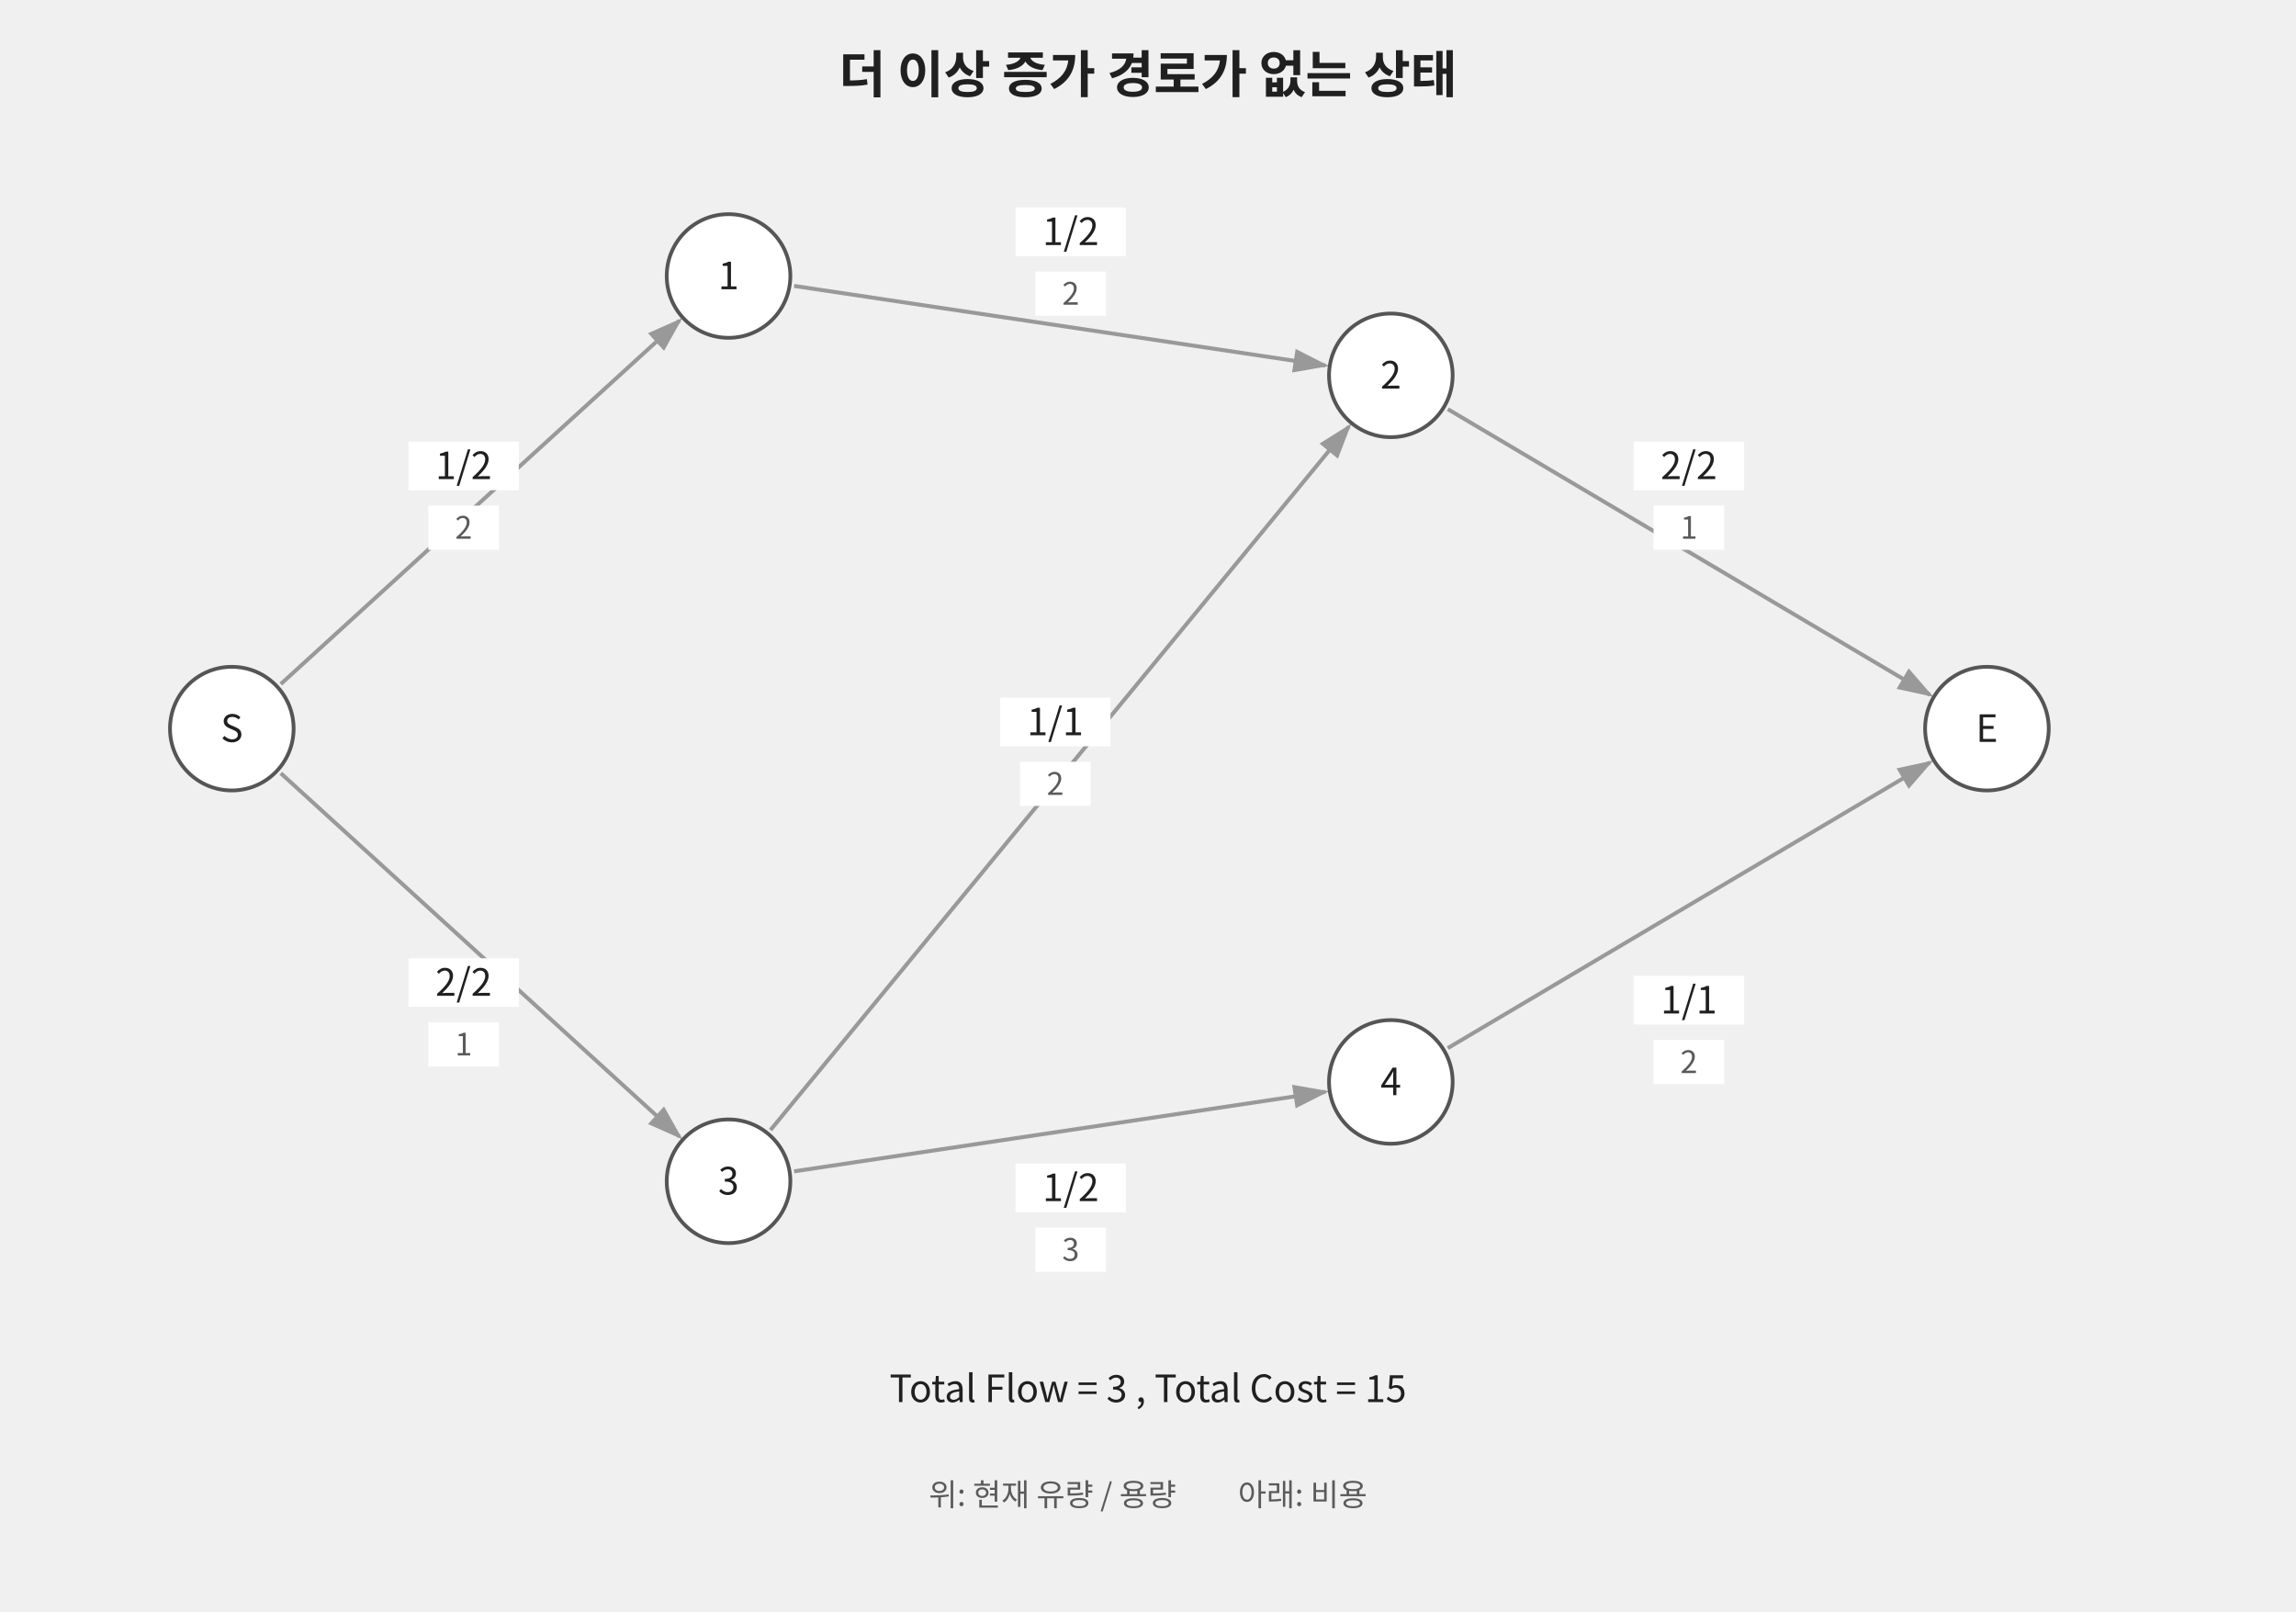
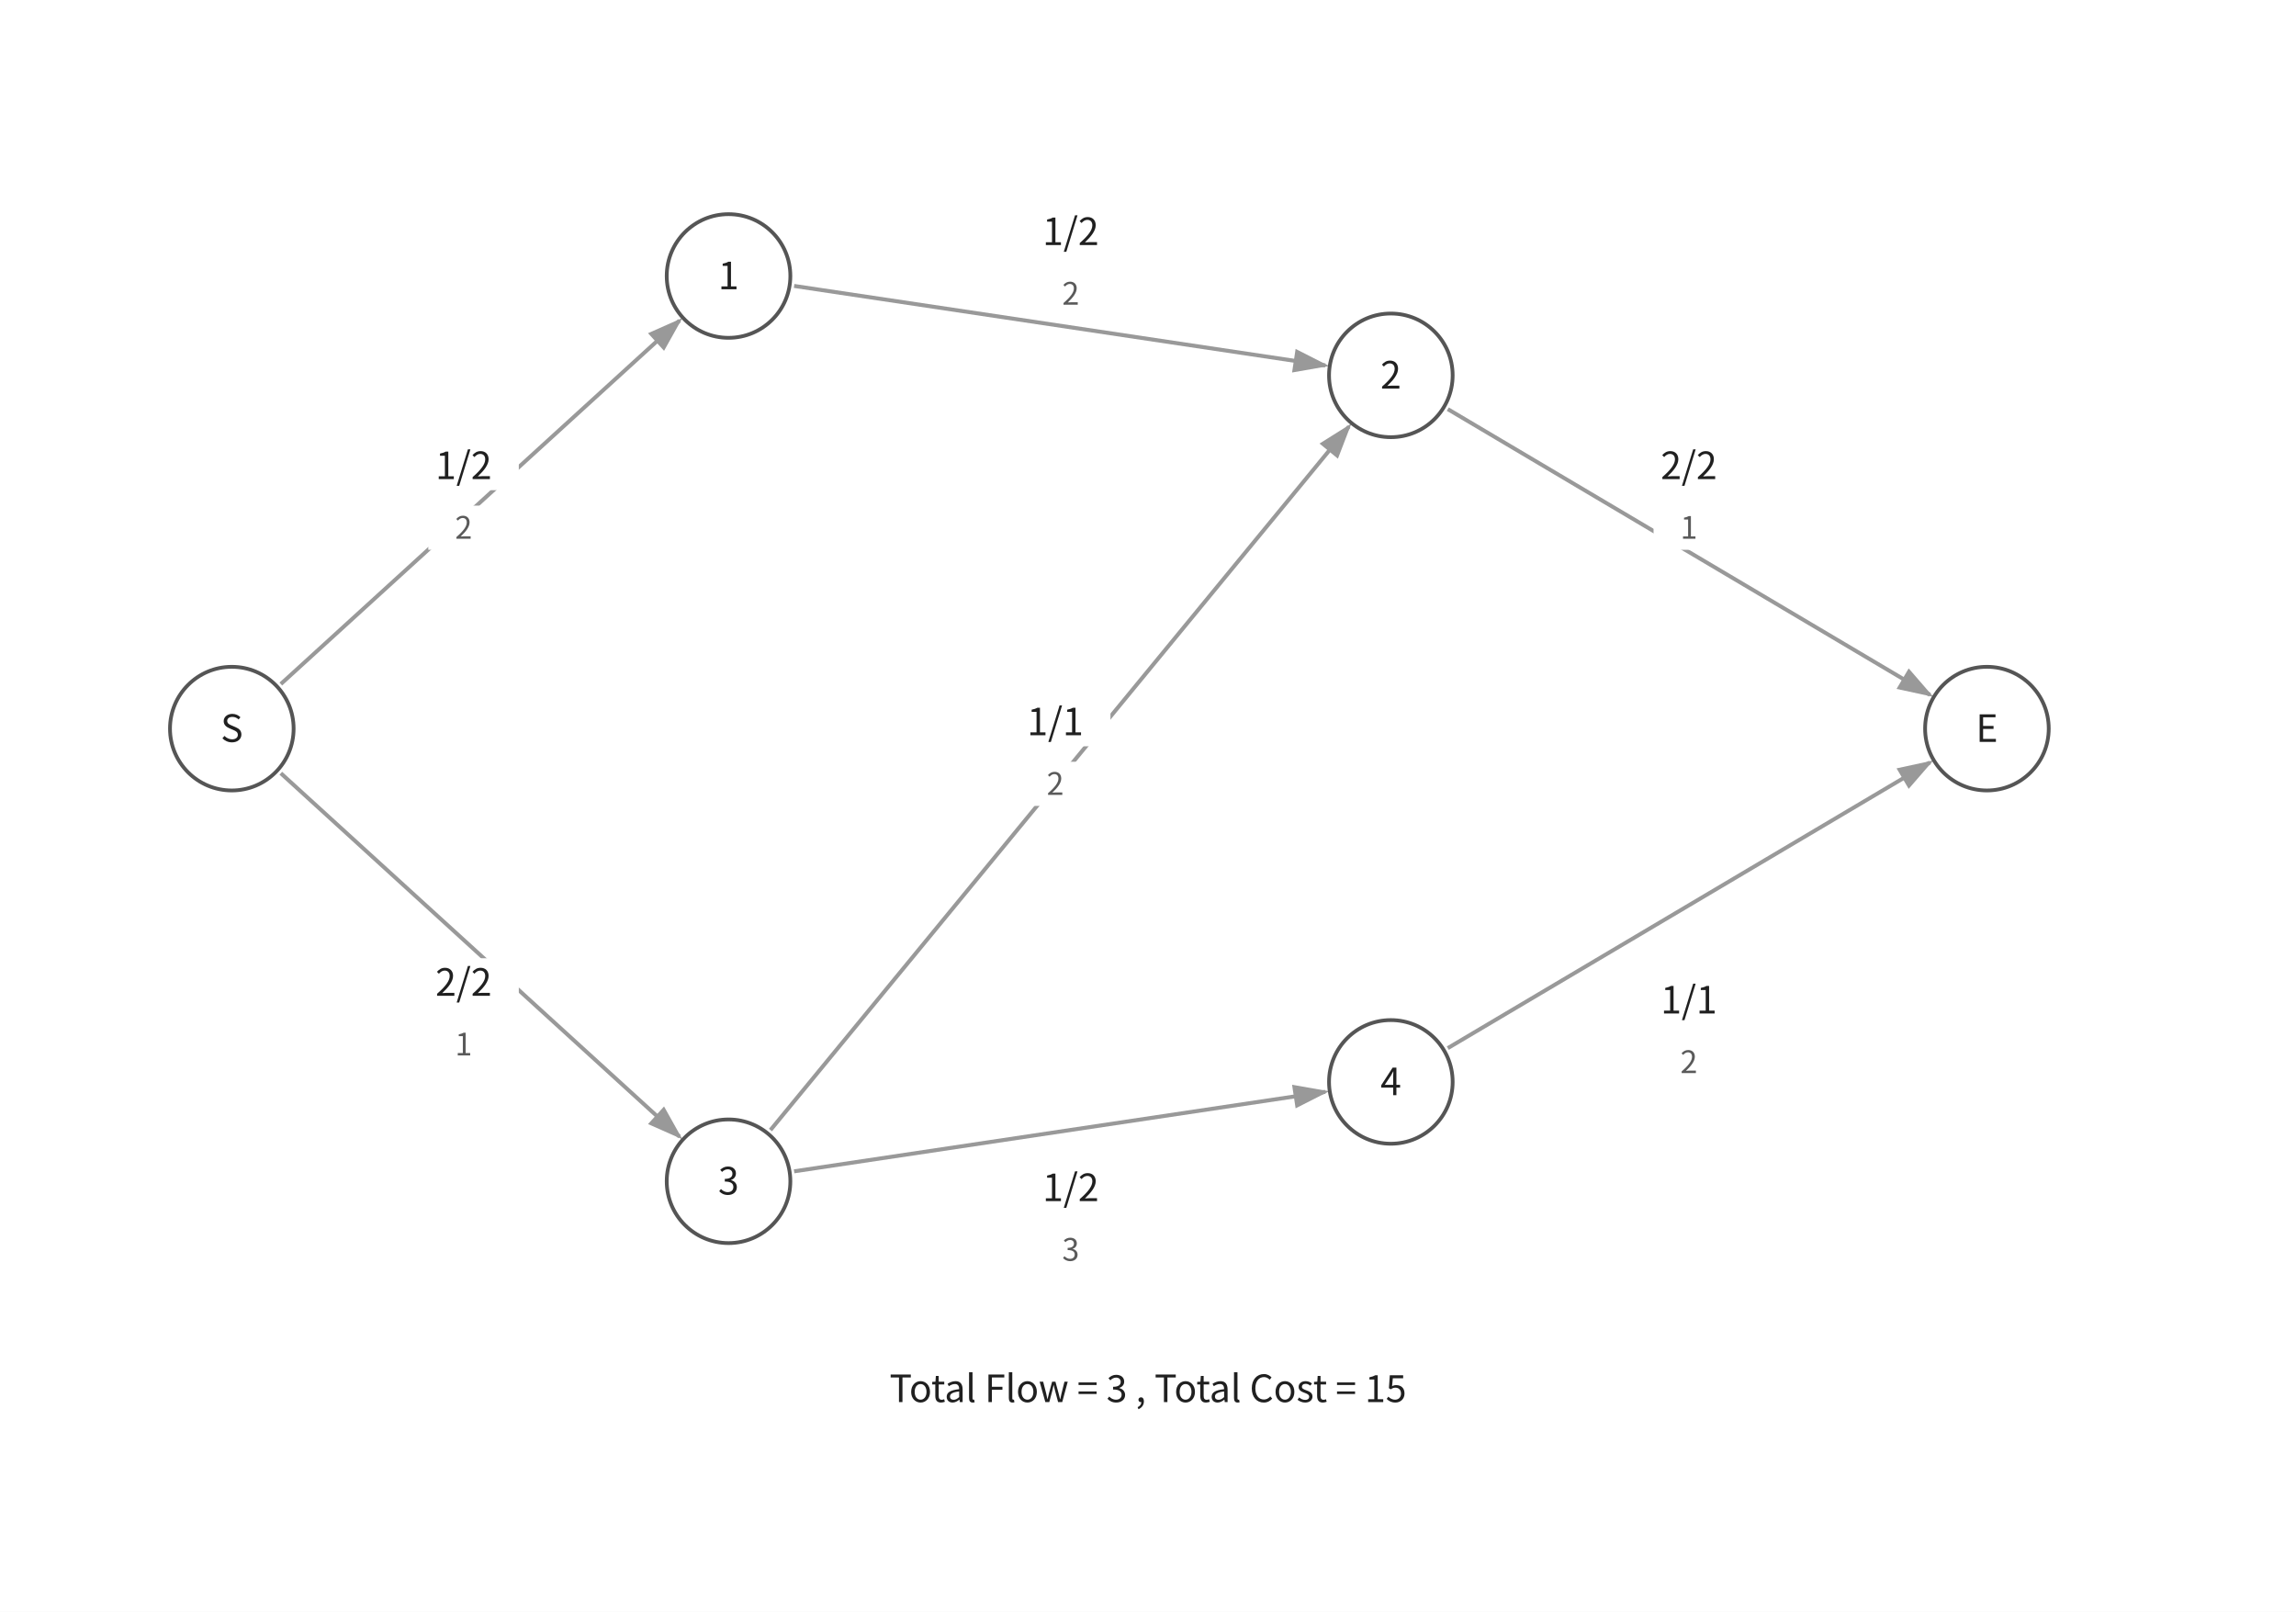
<svg xmlns="http://www.w3.org/2000/svg" width="1040" height="730" viewBox="0 0 1040 730">
+   <rect width="100%" height="100%" fill="white" />
  <style>
text{font-family:"Noto Sans CJK KR","Malgun Gothic",Arial,sans-serif;fill:#202020}
- .title{font-size:23px;font-weight:700}.label{font-size:17px}.small{font-size:14px;fill:#5a5a5a}
- .node{fill:white;stroke:#555;stroke-width:1.7}.edge{fill:none;stroke:#999;stroke-width:1.8;marker-end:url(#arrow)}
+ .label{font-size:17px}.small{font-size:14px;fill:#5a5a5a}
+ .node{fill:white;stroke:#555;stroke-width:1.7}
+ .edge{fill:none;stroke:#999;stroke-width:1.8;marker-end:url(#arrow)}
.selected{fill:none;stroke:#202020;stroke-width:4.1;marker-end:url(#arrowBold)}
.reverse{fill:none;stroke:#202020;stroke-width:3;stroke-dasharray:9 6;marker-end:url(#arrowBold)}
- .box{fill:white;stroke:#777;stroke-width:1.2;rx:8}.boxHi{fill:#e7e7e7;stroke:#202020;stroke-width:2;rx:8}
</style>
  <defs>
    <marker id="arrow" markerWidth="10" markerHeight="10" refX="8" refY="3" orient="auto">
      <path d="M0,0 L0,6 L9,3 z" fill="#999" />
    </marker>
    <marker id="arrowBold" markerWidth="10" markerHeight="10" refX="8" refY="3" orient="auto">
      <path d="M0,0 L0,6 L9,3 z" fill="#202020" />
    </marker>
  </defs>
-   <text x="520.0" y="42" text-anchor="middle" class="title">더 이상 증가 경로가 없는 상태</text>
  <line x1="127.2" y1="309.8" x2="307.8" y2="145.2" class="edge" />
  <rect x="185" y="200" width="50" height="22" fill="white" />
  <text x="210" y="217" text-anchor="middle" class="label">1/2</text>
  <rect x="194" y="229" width="32" height="20" fill="white" />
  <text x="210" y="244" text-anchor="middle" class="small">2</text>
  <line x1="127.2" y1="350.2" x2="307.8" y2="514.8" class="edge" />
  <rect x="185" y="434" width="50" height="22" fill="white" />
  <text x="210" y="451" text-anchor="middle" class="label">2/2</text>
  <rect x="194" y="463" width="32" height="20" fill="white" />
  <text x="210" y="478" text-anchor="middle" class="small">1</text>
  <line x1="359.7" y1="129.5" x2="600.3" y2="165.5" class="edge" />
  <rect x="460" y="94" width="50" height="22" fill="white" />
  <text x="485" y="111" text-anchor="middle" class="label">1/2</text>
  <rect x="469" y="123" width="32" height="20" fill="white" />
  <text x="485" y="138" text-anchor="middle" class="small">2</text>
  <line x1="349.0" y1="511.8" x2="611.0" y2="193.2" class="edge" />
  <rect x="453" y="316" width="50" height="22" fill="white" />
  <text x="478" y="333" text-anchor="middle" class="label">1/1</text>
  <rect x="462" y="345" width="32" height="20" fill="white" />
  <text x="478" y="360" text-anchor="middle" class="small">2</text>
  <line x1="359.7" y1="530.5" x2="600.3" y2="494.5" class="edge" />
  <rect x="460" y="527" width="50" height="22" fill="white" />
  <text x="485" y="544" text-anchor="middle" class="label">1/2</text>
  <rect x="469" y="556" width="32" height="20" fill="white" />
  <text x="485" y="571" text-anchor="middle" class="small">3</text>
  <line x1="655.8" y1="185.3" x2="874.2" y2="314.7" class="edge" />
  <rect x="740" y="200" width="50" height="22" fill="white" />
  <text x="765" y="217" text-anchor="middle" class="label">2/2</text>
  <rect x="749" y="229" width="32" height="20" fill="white" />
  <text x="765" y="244" text-anchor="middle" class="small">1</text>
  <line x1="655.8" y1="474.7" x2="874.2" y2="345.3" class="edge" />
  <rect x="740" y="442" width="50" height="22" fill="white" />
  <text x="765" y="459" text-anchor="middle" class="label">1/1</text>
  <rect x="749" y="471" width="32" height="20" fill="white" />
  <text x="765" y="486" text-anchor="middle" class="small">2</text>
  <circle cx="105" cy="330" r="28" class="node" />
  <text x="105" y="336" text-anchor="middle" class="label">S</text>
  <circle cx="330" cy="125" r="28" class="node" />
  <text x="330" y="131" text-anchor="middle" class="label">1</text>
  <circle cx="330" cy="535" r="28" class="node" />
  <text x="330" y="541" text-anchor="middle" class="label">3</text>
  <circle cx="630" cy="170" r="28" class="node" />
  <text x="630" y="176" text-anchor="middle" class="label">2</text>
  <circle cx="630" cy="490" r="28" class="node" />
  <text x="630" y="496" text-anchor="middle" class="label">4</text>
  <circle cx="900" cy="330" r="28" class="node" />
  <text x="900" y="336" text-anchor="middle" class="label">E</text>
  <text x="520.0" y="635" text-anchor="middle" class="label">Total Flow = 3 , Total Cost = 15</text>
-   <text x="520.0" y="682" text-anchor="middle" class="small">위: 현재 유량 / 용량　　아래: 비용</text>
</svg>
